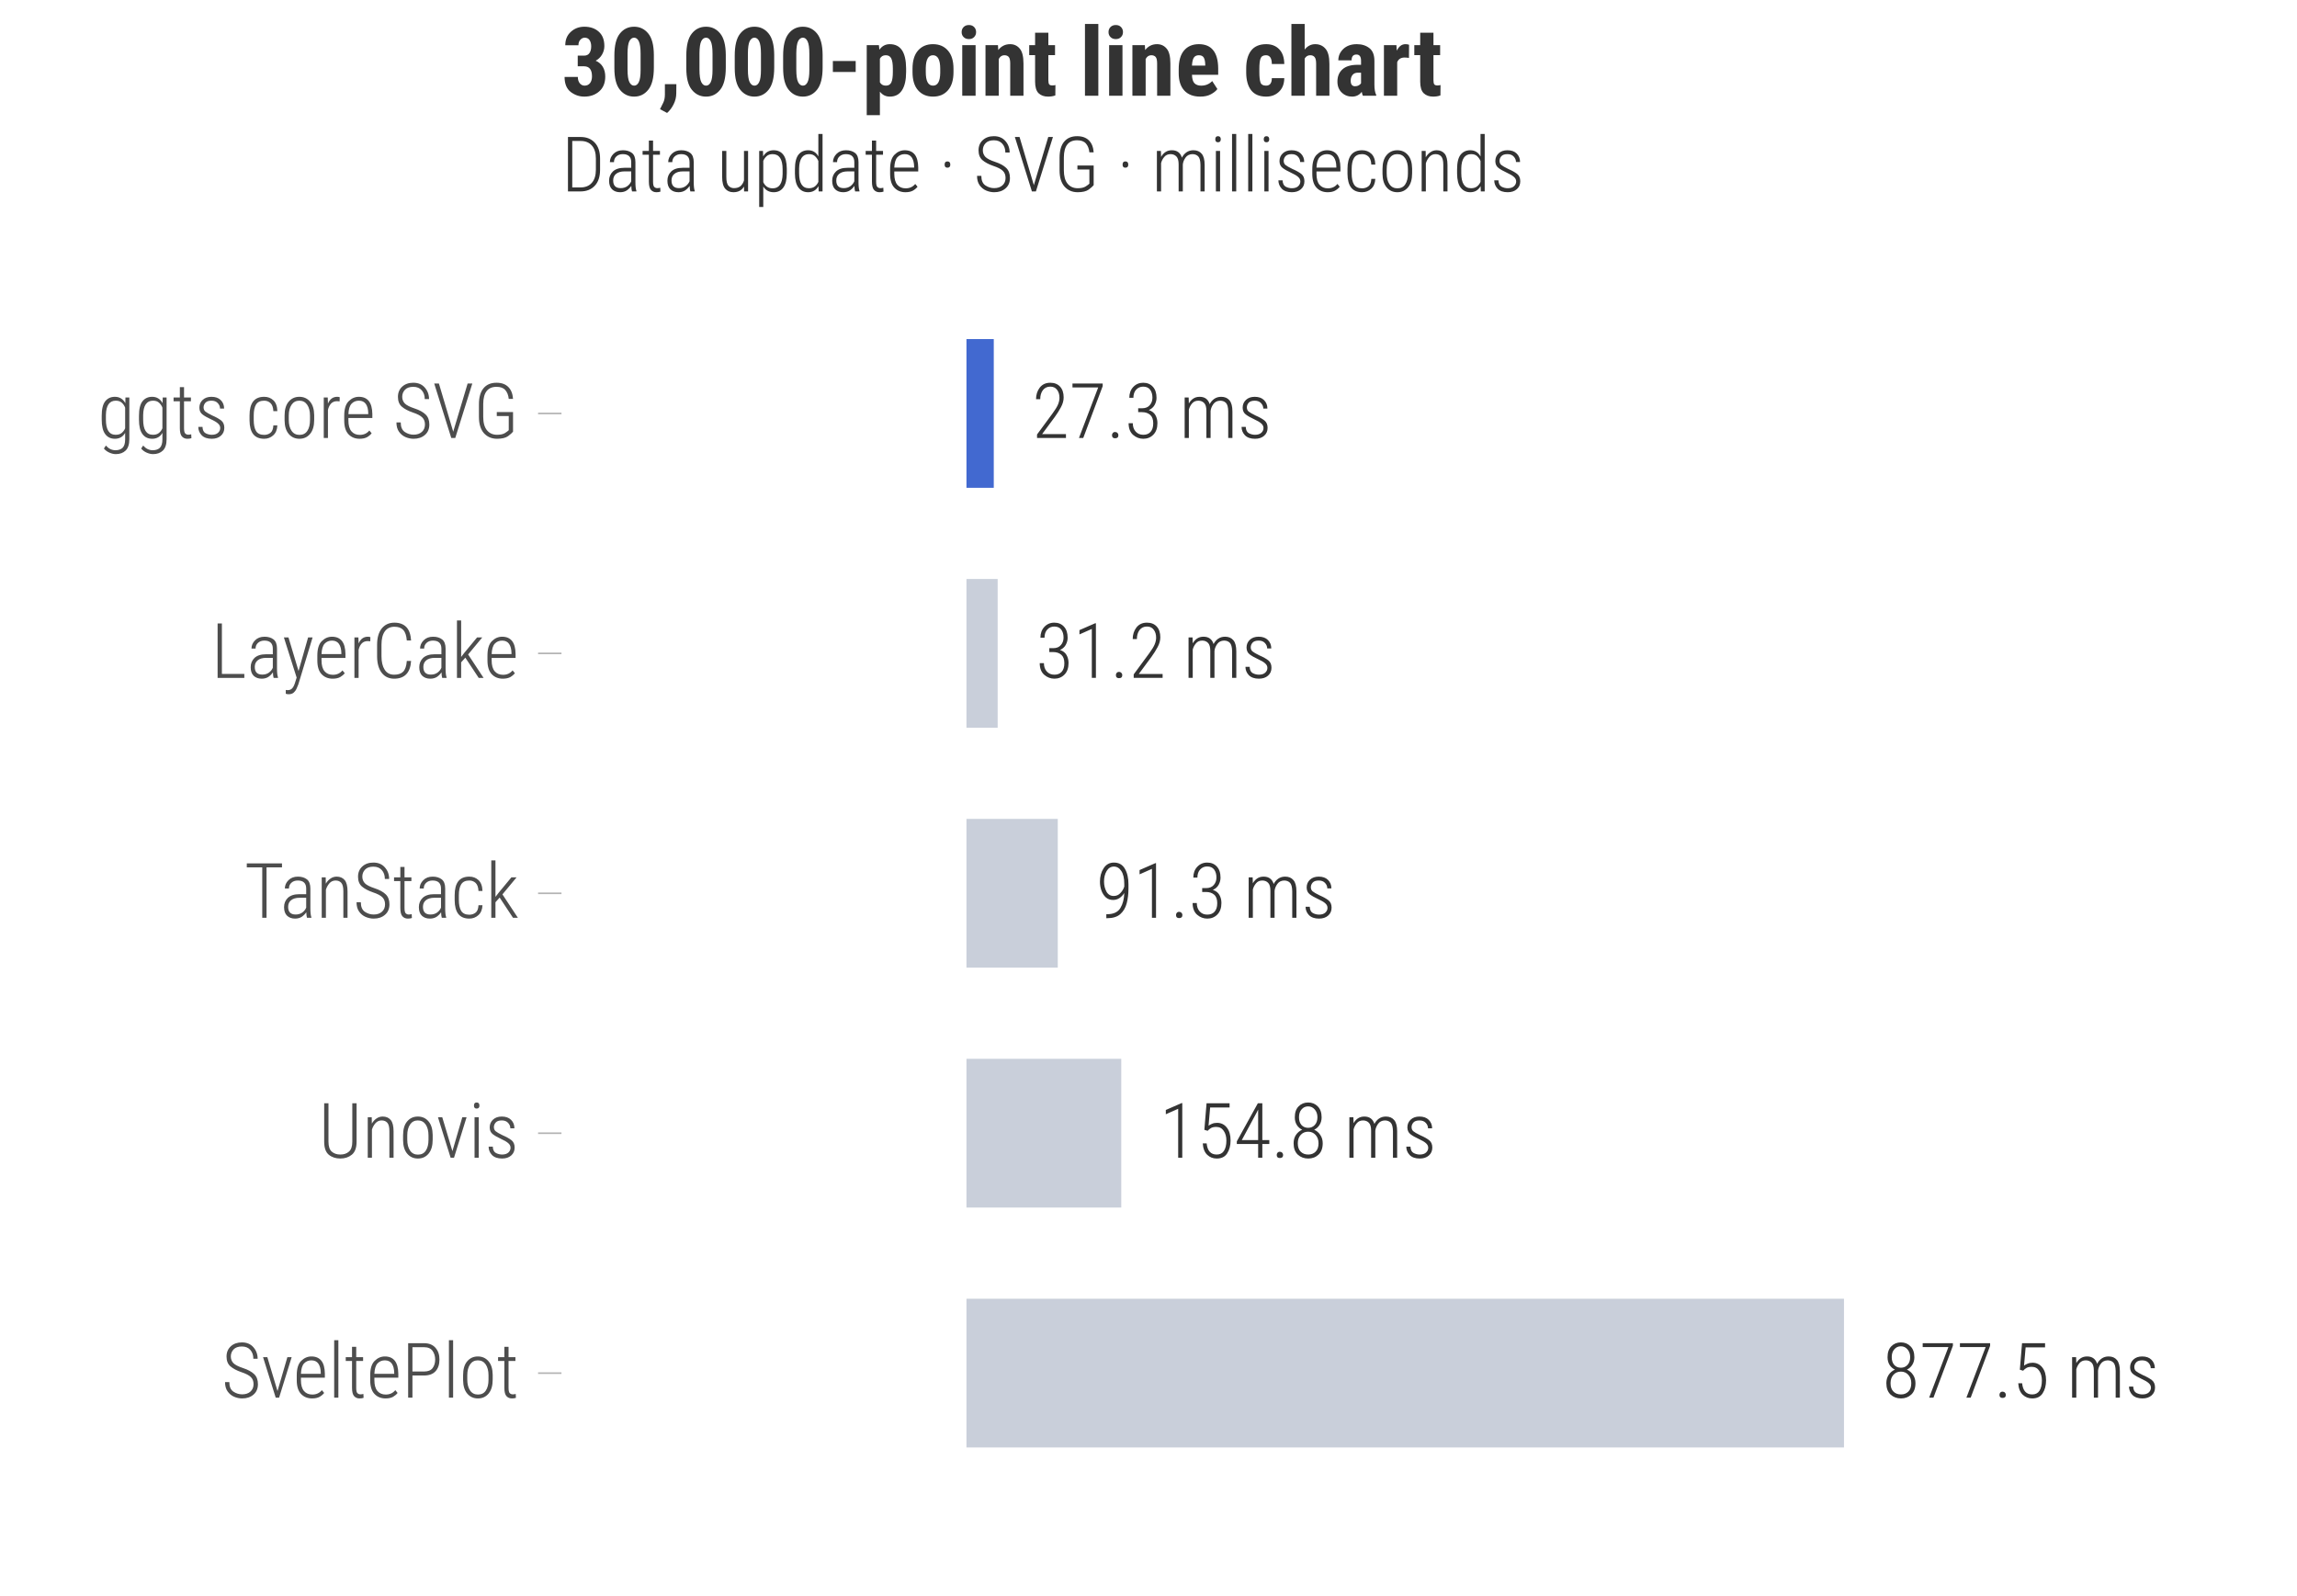
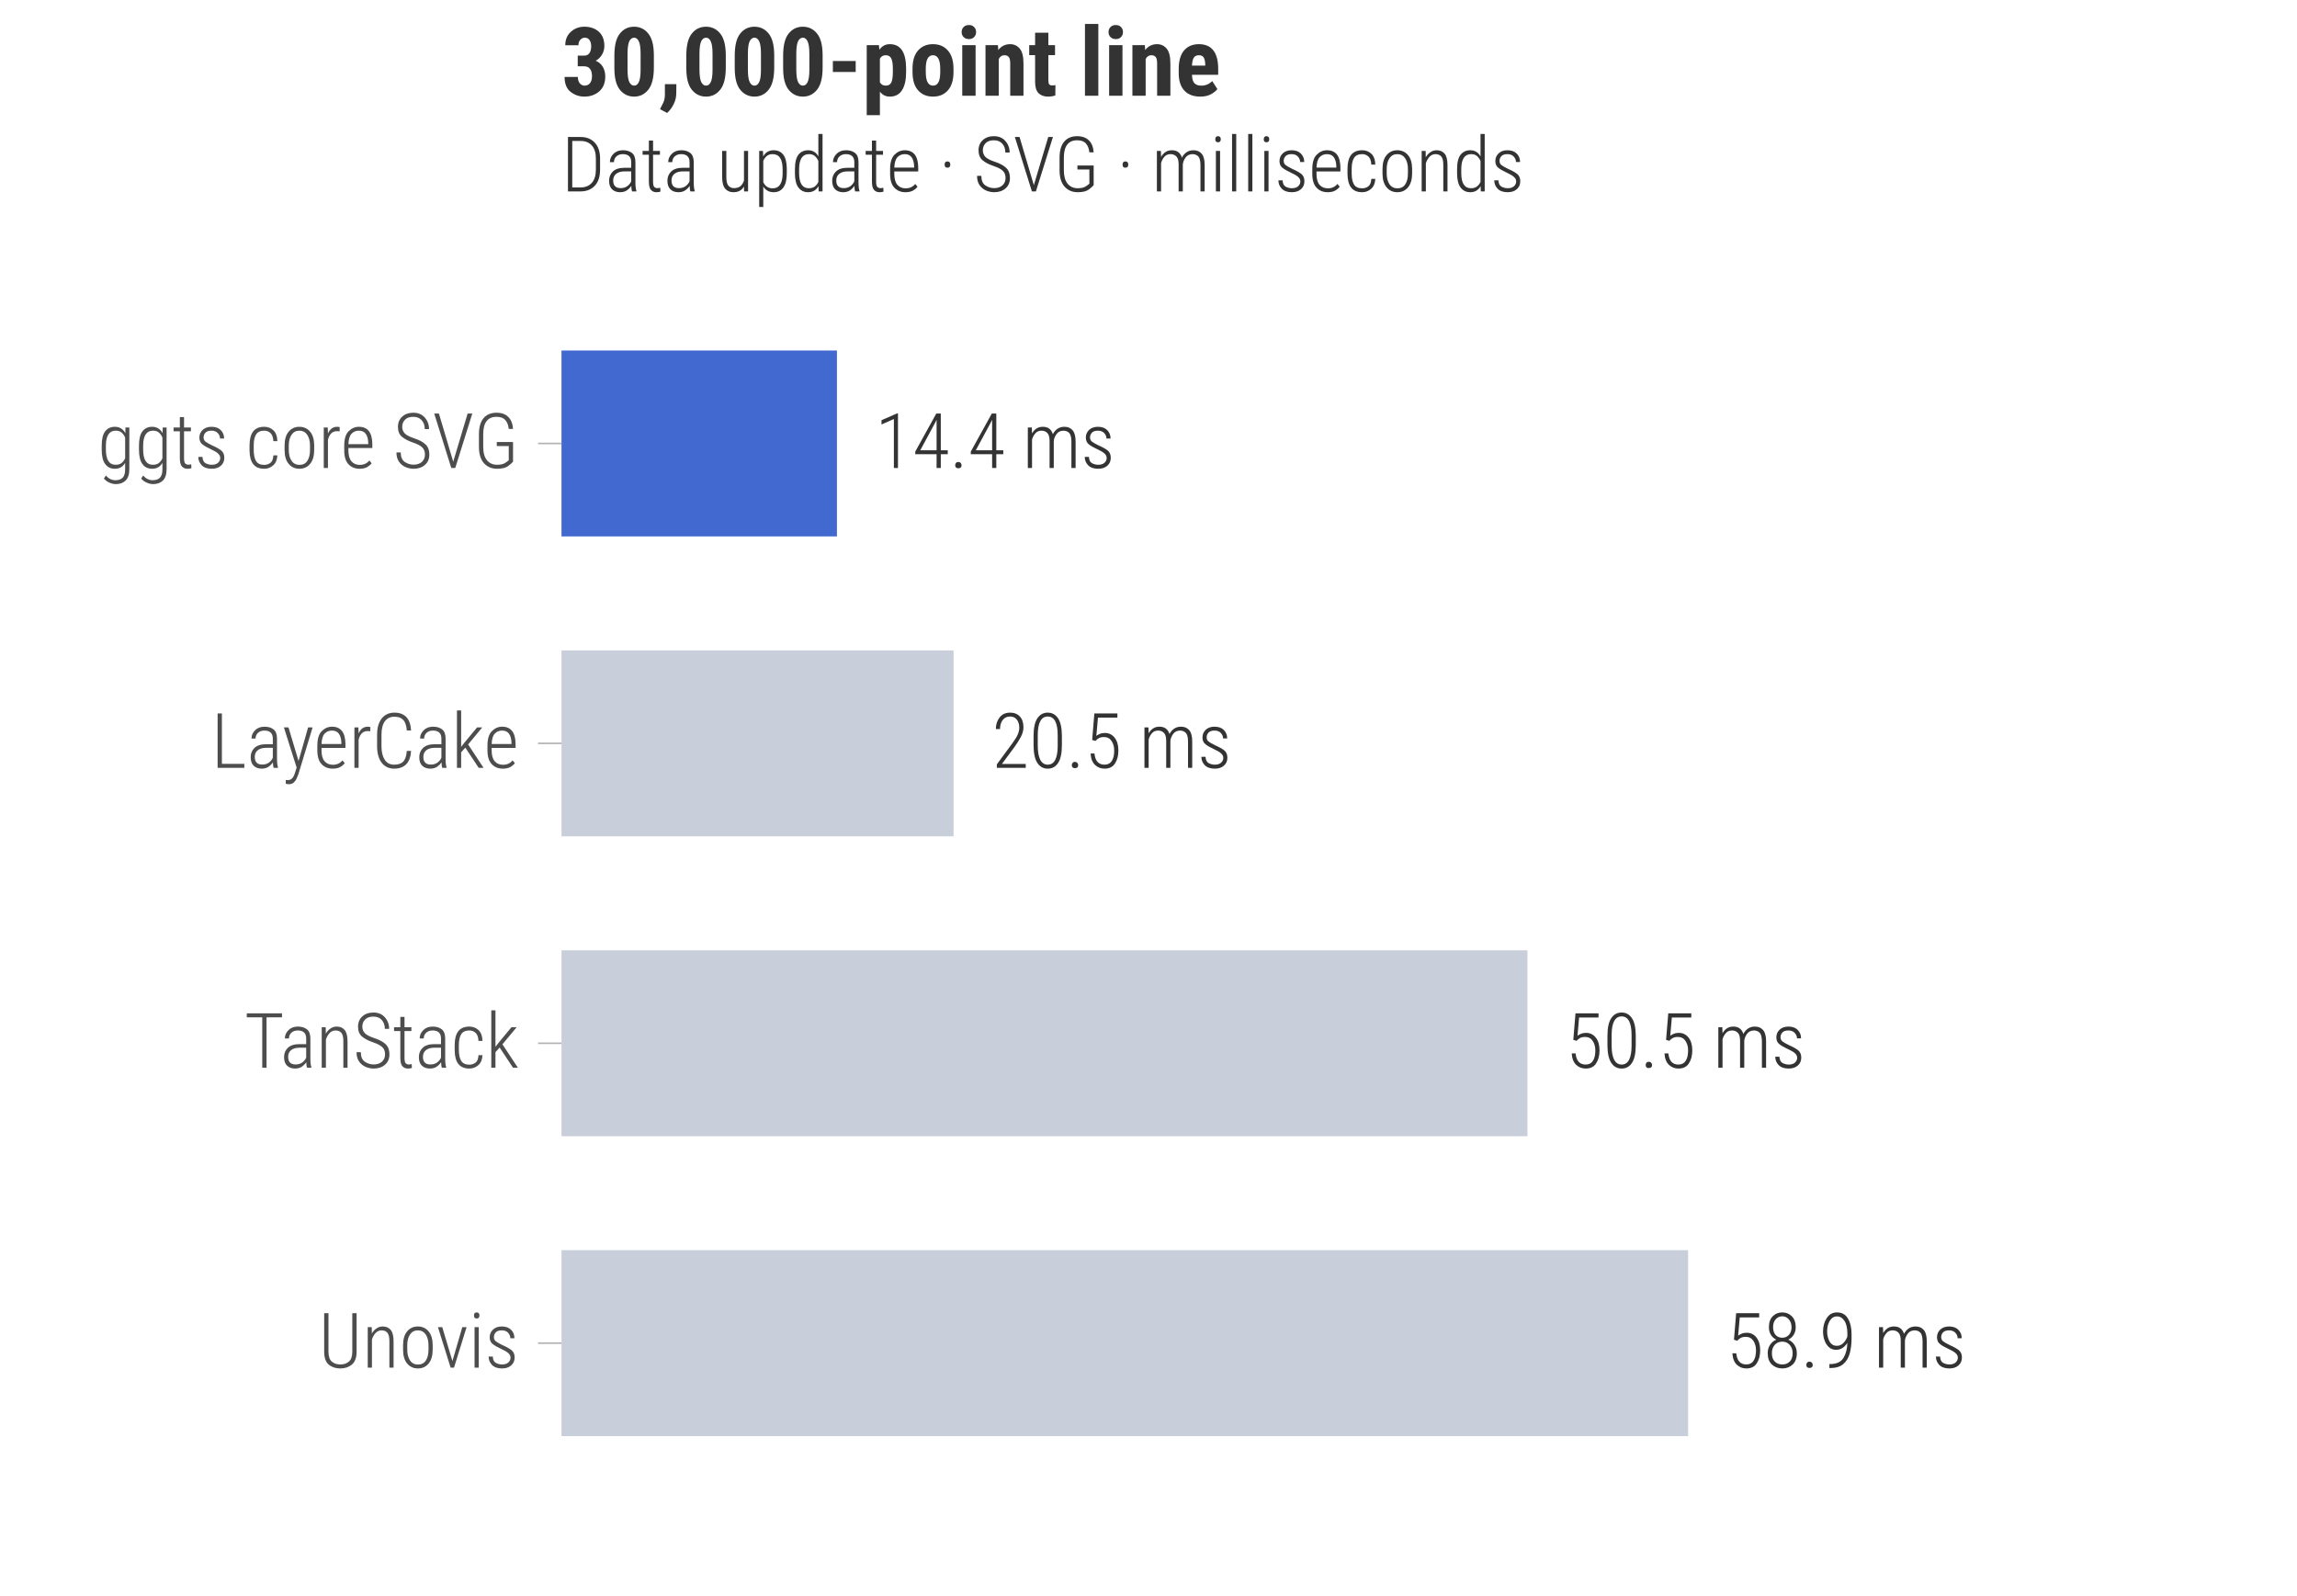
- <svg xmlns="http://www.w3.org/2000/svg" width="360" height="250" viewBox="0 0 360 250" role="img" aria-label="30,000-point line chart. Data update · SVG · milliseconds. Lower is better. ggts core SVG: 27.3 ms; LayerCake: 31.2 ms; TanStack: 91.3 ms; Unovis: 154.8 ms; SveltePlot: 877.5 ms." class="gg-plot" font-family="&quot;Roboto Condensed&quot;, &quot;Arial Narrow&quot;, Arial, sans-serif" font-size="11" font-weight="300" text-rendering="optimizeLegibility" shape-rendering="geometricPrecision">
+ <svg xmlns="http://www.w3.org/2000/svg" width="360" height="250" viewBox="0 0 360 250" role="img" aria-label="30,000-point line. Data update · SVG · milliseconds. Lower is better. ggts core SVG 14.4 ms, LayerCake 20.5 ms, TanStack 50.5 ms, Unovis 58.9 ms." class="gg-plot" font-family="&quot;Roboto Condensed&quot;, &quot;Arial Narrow&quot;, Arial, sans-serif" font-size="11" font-weight="300" text-rendering="optimizeLegibility" shape-rendering="geometricPrecision">
  <rect class="gg-paper" width="360" height="250" fill="var(--gg-paper, #ffffff)" />
-   <text class="gg-title" x="88" y="15" font-size="15" font-weight="700" fill="var(--gg-ink, #333333)">30,000-point line chart</text>
+   <text class="gg-title" x="88" y="15" font-size="15" font-weight="700" fill="var(--gg-ink, #333333)">30,000-point line</text>
  <text class="gg-subtitle" x="88" y="30" font-size="12" font-weight="300" fill="var(--gg-ink, #333333)">Data update · SVG · milliseconds</text>
  <defs>
    <clipPath id="gg-clip-0">
      <rect width="268" height="188" />
    </clipPath>
  </defs>
  <g class="gg-panel" data-panel="0" transform="translate(88,46)">
    <rect class="gg-panel-background" width="268" height="188" fill="var(--gg-panel, #ffffff)" />
    <g class="gg-grid" stroke="var(--gg-grid, transparent)" stroke-width="0.25" vector-effect="non-scaling-stroke">
-       <line x1="63.47" y1="0" x2="63.47" y2="188" />
-       <line x1="141.84" y1="0" x2="141.84" y2="188" />
-       <line x1="220.2" y1="0" x2="220.2" y2="188" />
-       <line x1="0" y1="18.8" x2="268" y2="18.8" />
-       <line x1="0" y1="56.4" x2="268" y2="56.4" />
-       <line x1="0" y1="94" x2="268" y2="94" />
-       <line x1="0" y1="131.6" x2="268" y2="131.6" />
-       <line x1="0" y1="169.2" x2="268" y2="169.2" />
+       <line x1="0" y1="0" x2="0" y2="188" />
+       <line x1="59.96" y1="0" x2="59.96" y2="188" />
+       <line x1="119.91" y1="0" x2="119.91" y2="188" />
+       <line x1="179.87" y1="0" x2="179.87" y2="188" />
+       <line x1="239.82" y1="0" x2="239.82" y2="188" />
+       <line x1="0" y1="23.5" x2="268" y2="23.5" />
+       <line x1="0" y1="70.5" x2="268" y2="70.5" />
+       <line x1="0" y1="117.5" x2="268" y2="117.5" />
+       <line x1="0" y1="164.5" x2="268" y2="164.5" />
    </g>
    <g class="gg-marks" clip-path="url(#gg-clip-0)">
      <g class="gg-batch gg-rects" data-layer="0">
-         <rect x="63.47" y="7.14" width="4.28" height="23.31" fill="#4269d0" />
-         <rect x="63.47" y="44.74" width="4.89" height="23.31" fill="#c9cfda" />
-         <rect x="63.47" y="82.34" width="14.31" height="23.31" fill="#c9cfda" />
-         <rect x="63.47" y="119.94" width="24.26" height="23.31" fill="#c9cfda" />
-         <rect x="63.47" y="157.54" width="137.53" height="23.31" fill="#c9cfda" />
+         <rect x="0" y="8.93" width="43.17" height="29.14" fill="#4269d0" />
+         <rect x="0" y="55.93" width="61.45" height="29.14" fill="#c9cfda" />
+         <rect x="0" y="102.93" width="151.39" height="29.14" fill="#c9cfda" />
+         <rect x="0" y="149.93" width="176.57" height="29.14" fill="#c9cfda" />
      </g>
      <g class="gg-batch gg-glyphs" data-layer="1" font-size="12" text-anchor="start">
-         <text x="73.75" y="18.8" dy="0.32em" fill="var(--gg-ink, #333333)">27.3 ms</text>
-         <text x="74.36" y="56.4" dy="0.32em" fill="var(--gg-ink, #333333)">31.2 ms</text>
-         <text x="83.78" y="94" dy="0.32em" fill="var(--gg-ink, #333333)">91.3 ms</text>
-         <text x="93.73" y="131.6" dy="0.32em" fill="var(--gg-ink, #333333)">154.8 ms</text>
-         <text x="207" y="169.2" dy="0.32em" fill="var(--gg-ink, #333333)">877.5 ms</text>
+         <text x="49.17" y="23.5" dy="0.32em" fill="var(--gg-ink, #333333)">14.4 ms</text>
+         <text x="67.45" y="70.5" dy="0.32em" fill="var(--gg-ink, #333333)">20.5 ms</text>
+         <text x="157.39" y="117.5" dy="0.32em" fill="var(--gg-ink, #333333)">50.5 ms</text>
+         <text x="182.57" y="164.5" dy="0.32em" fill="var(--gg-ink, #333333)">58.9 ms</text>
      </g>
    </g>
    <rect class="gg-panel-border" width="268" height="188" fill="none" stroke="var(--gg-panelBorder, transparent)" stroke-width="0.5" vector-effect="non-scaling-stroke" />
  </g>
  <g class="gg-axis gg-axis-y" transform="translate(88,46)">
-     <g class="gg-tick" transform="translate(0,18.8)">
+     <g class="gg-tick" transform="translate(0,23.5)">
      <line x2="-3.67" stroke="var(--gg-tickColor, #b3b3b3)" stroke-width="0.25" vector-effect="non-scaling-stroke" />
      <text x="-6.67" dy="0.32em" text-anchor="end" fill="var(--gg-axisText, #4d4d4d)" font-size="12" font-weight="300">ggts core SVG</text>
    </g>
-     <g class="gg-tick" transform="translate(0,56.4)">
+     <g class="gg-tick" transform="translate(0,70.5)">
      <line x2="-3.67" stroke="var(--gg-tickColor, #b3b3b3)" stroke-width="0.25" vector-effect="non-scaling-stroke" />
      <text x="-6.67" dy="0.32em" text-anchor="end" fill="var(--gg-axisText, #4d4d4d)" font-size="12" font-weight="300">LayerCake</text>
    </g>
-     <g class="gg-tick" transform="translate(0,94)">
+     <g class="gg-tick" transform="translate(0,117.5)">
      <line x2="-3.67" stroke="var(--gg-tickColor, #b3b3b3)" stroke-width="0.25" vector-effect="non-scaling-stroke" />
      <text x="-6.67" dy="0.32em" text-anchor="end" fill="var(--gg-axisText, #4d4d4d)" font-size="12" font-weight="300">TanStack</text>
    </g>
-     <g class="gg-tick" transform="translate(0,131.6)">
+     <g class="gg-tick" transform="translate(0,164.5)">
      <line x2="-3.67" stroke="var(--gg-tickColor, #b3b3b3)" stroke-width="0.25" vector-effect="non-scaling-stroke" />
      <text x="-6.67" dy="0.32em" text-anchor="end" fill="var(--gg-axisText, #4d4d4d)" font-size="12" font-weight="300">Unovis</text>
    </g>
-     <g class="gg-tick" transform="translate(0,169.2)">
-       <line x2="-3.67" stroke="var(--gg-tickColor, #b3b3b3)" stroke-width="0.25" vector-effect="non-scaling-stroke" />
-       <text x="-6.67" dy="0.32em" text-anchor="end" fill="var(--gg-axisText, #4d4d4d)" font-size="12" font-weight="300">SveltePlot</text>
-     </g>
  </g>
</svg>
